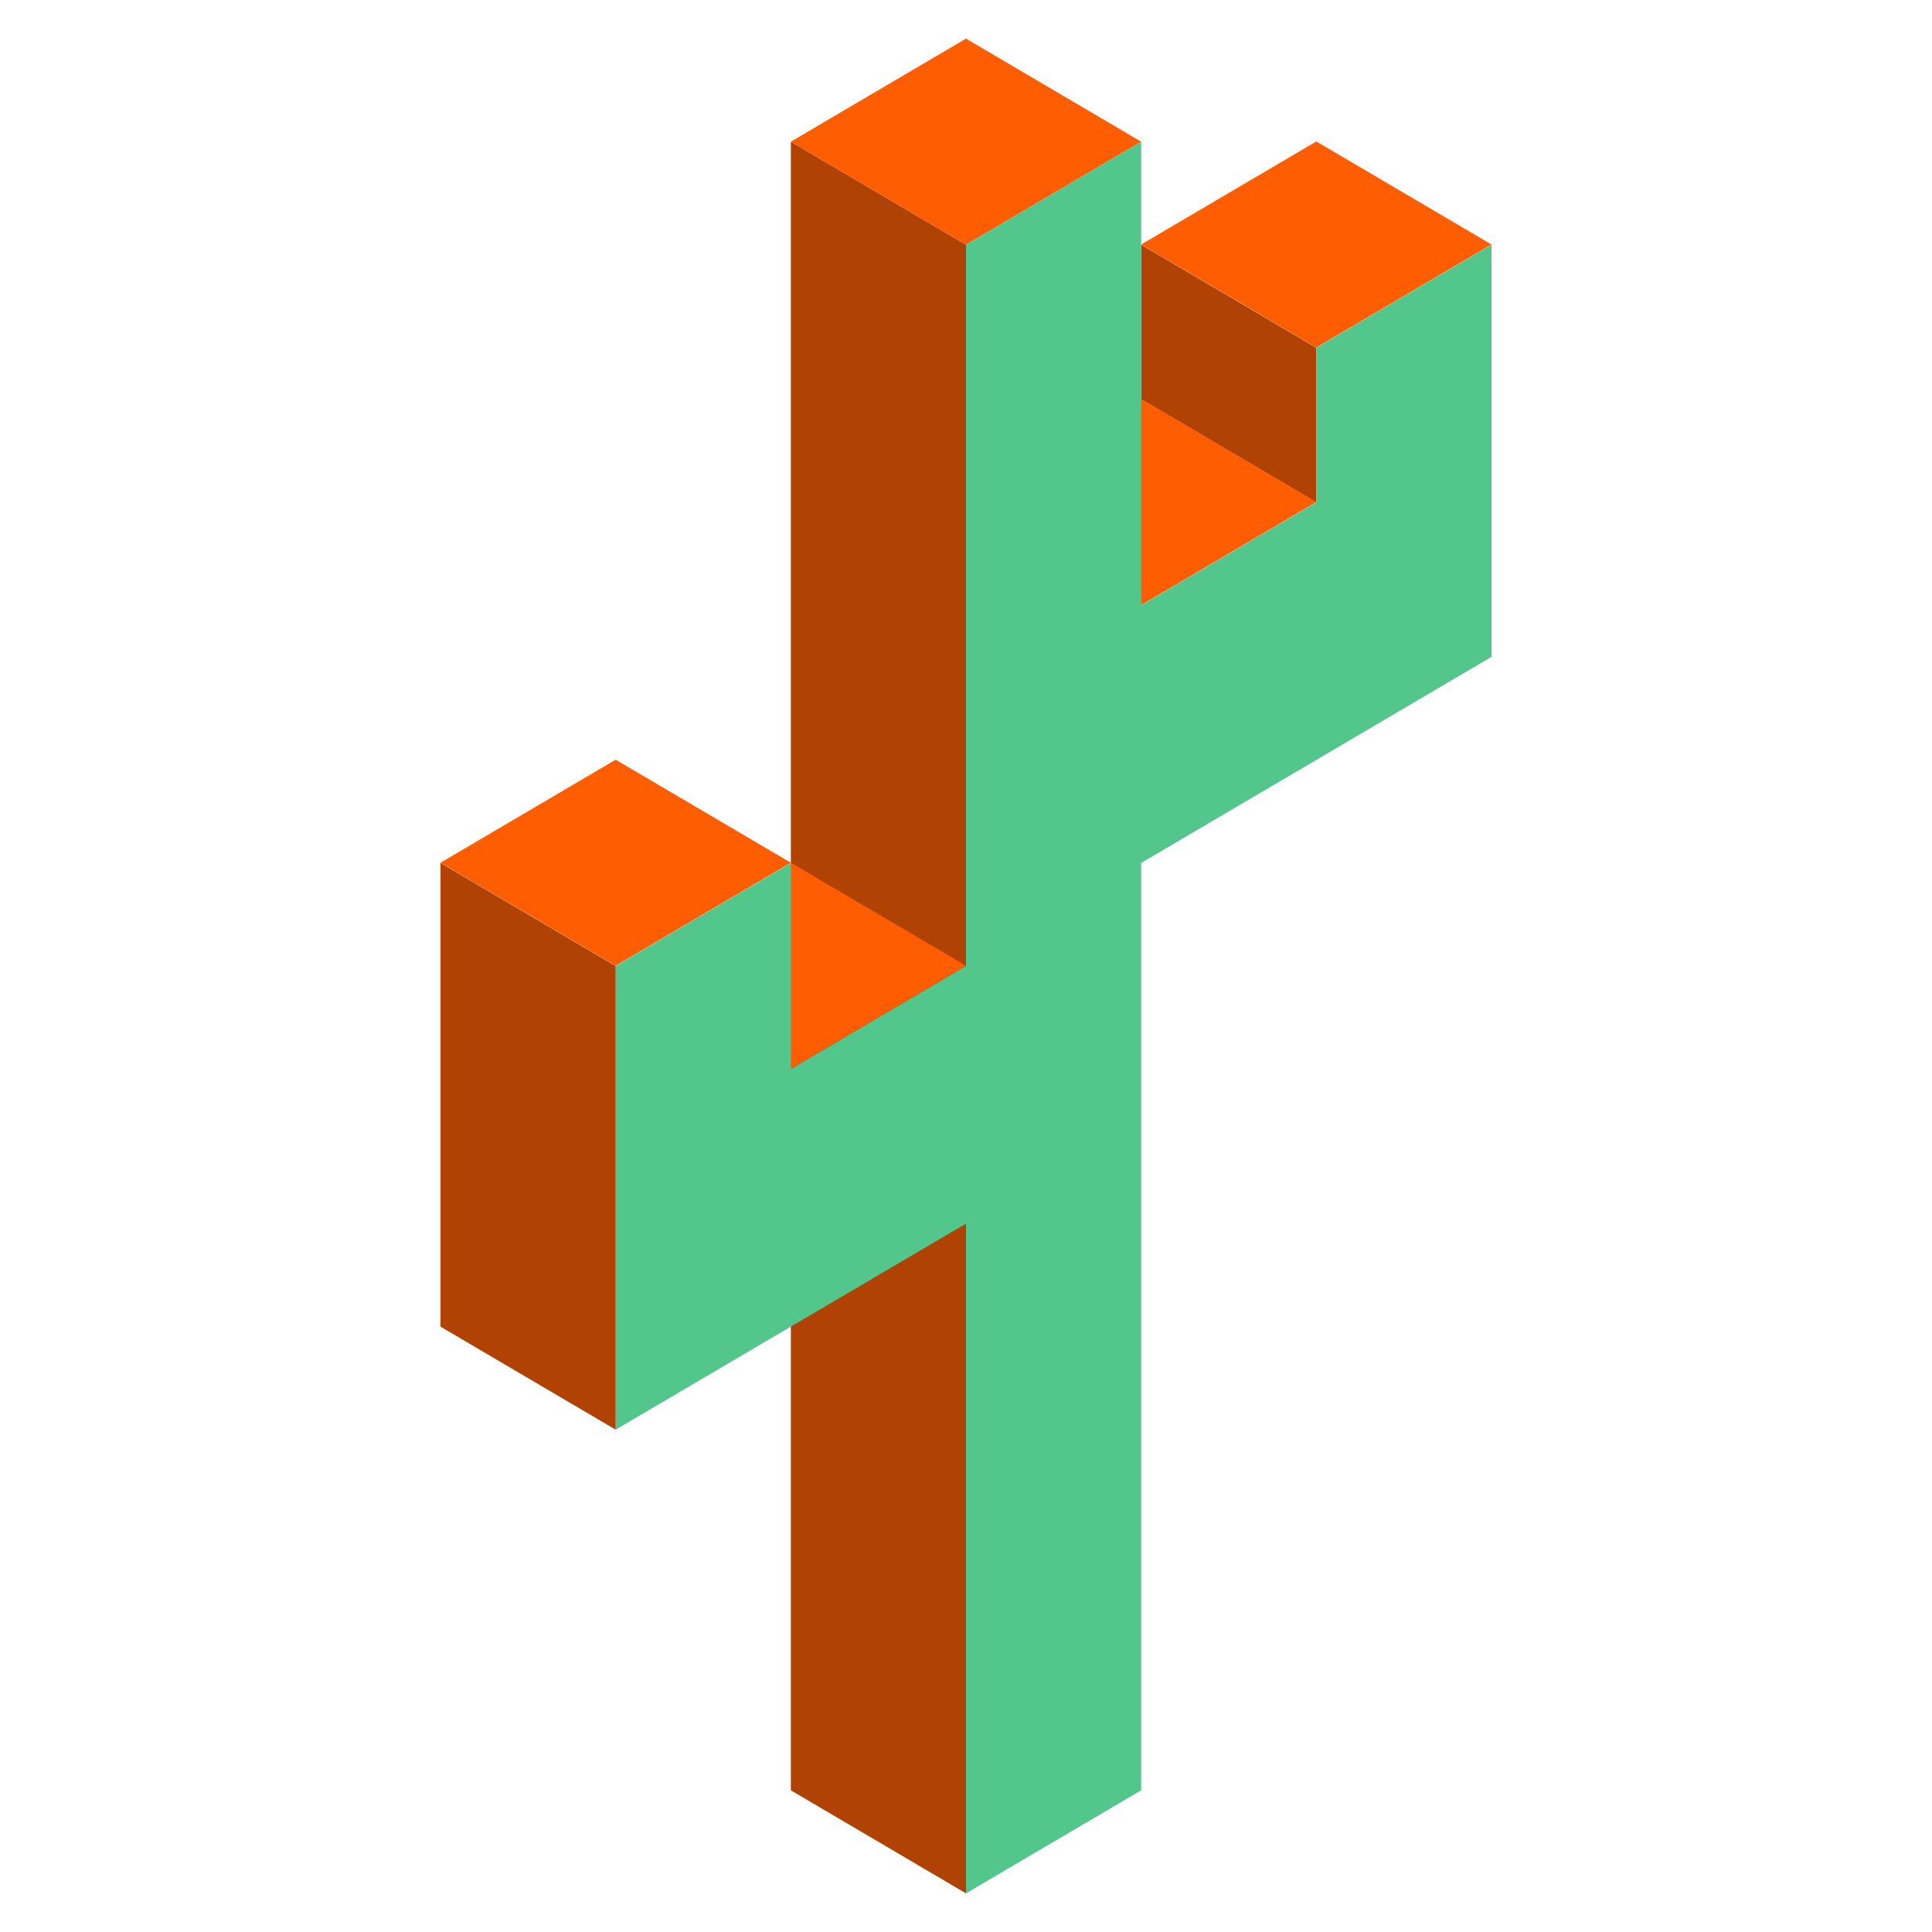
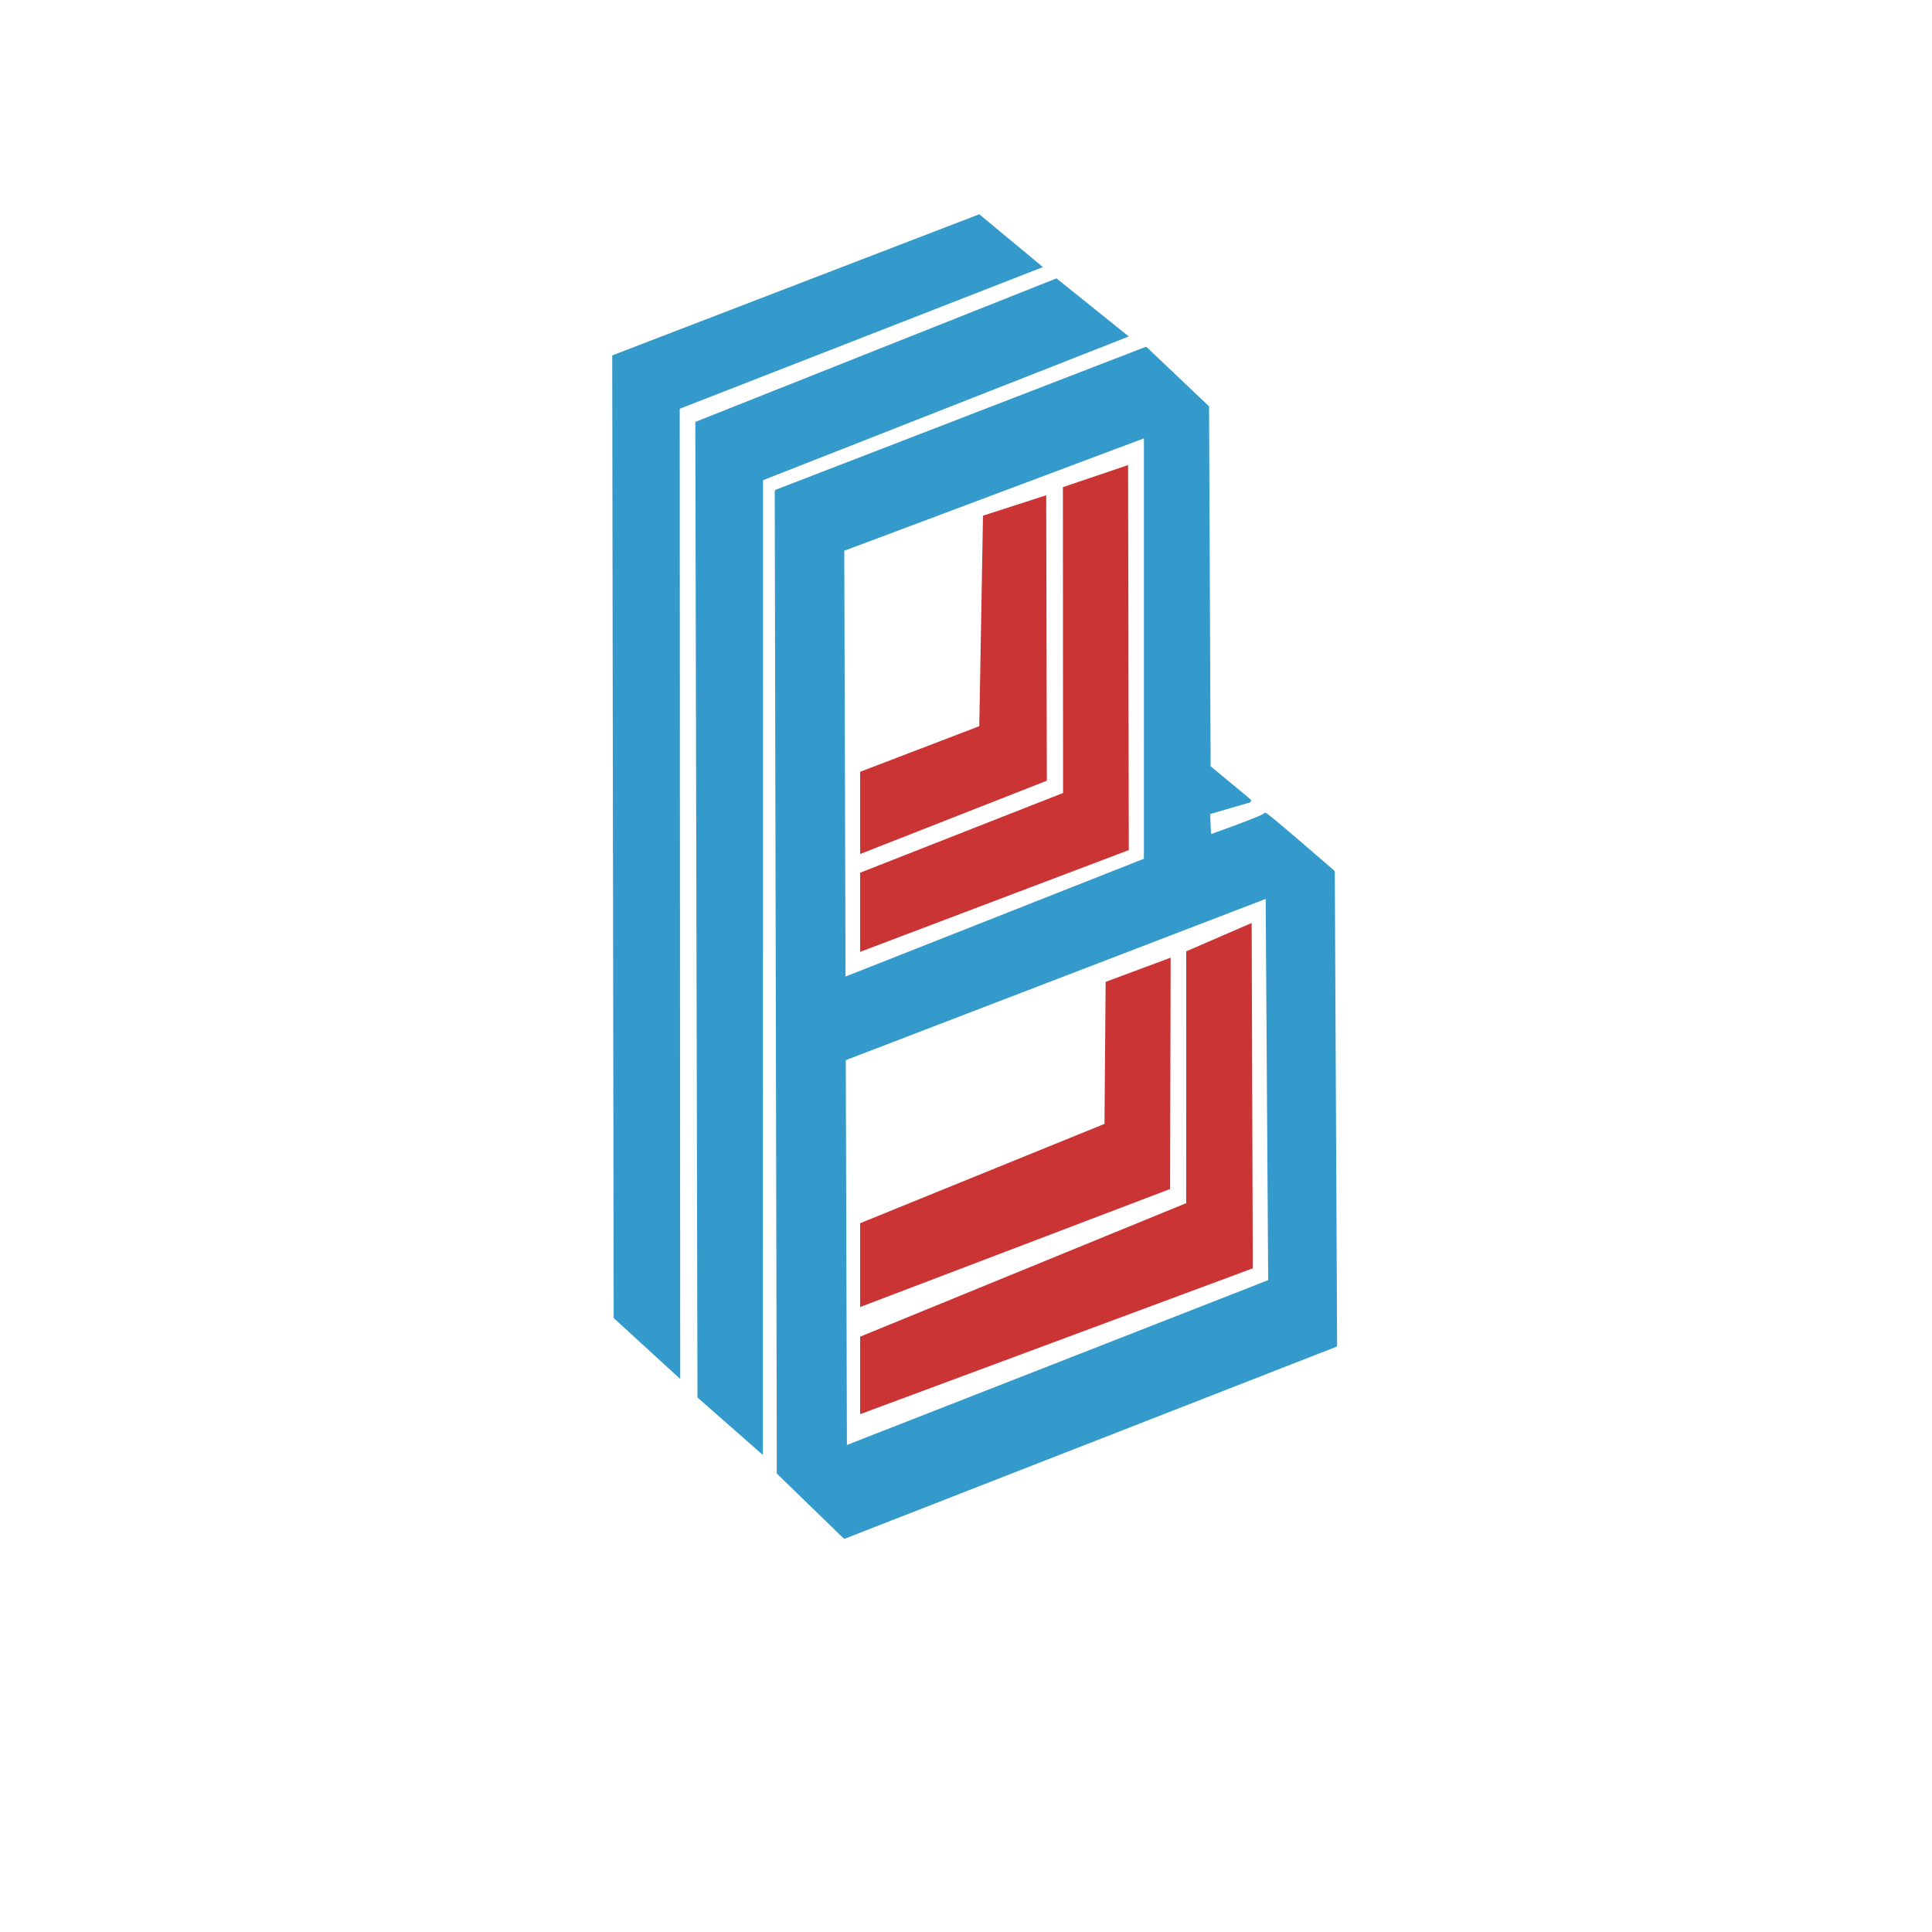
- <svg xmlns="http://www.w3.org/2000/svg" fill="none" viewBox="0 0 500 500">
-   <path fill="#B04304" d="M295.334 103.333v-40L340.667 90v40l-45.333-26.667ZM250.001 63.333l-45.334-26.666v426.666L250.001 490V63.333Z" />
-   <path fill="#FF5D01" d="m250.001 129.944 45.333-26.667 45.333 26.667-45.333 26.667-45.333-26.667ZM204.667 36.667 250.001 10l45.333 26.667-45.333 26.666-45.334-26.666ZM295.334 63.277l45.333-26.666L386 63.277l-45.333 26.667-45.333-26.667ZM114 223.277l45.333-26.667 45.334 26.667-45.334 26.667L114 223.277ZM250 249.944l-45.333-26.667v53.333L250 249.944Z" />
-   <path fill="#53C68C" d="m250 63.333 45.333-26.666v120L340.667 130V90L386 63.333V170l-90.667 53.333v240L250 490V316.667L159.333 370V250l45.334-26.667v53.334L250 250V63.333Z" />
-   <path fill="#B04304" d="M159.333 250 114 223.334v120L159.333 370V250Z" />
+ <svg xmlns="http://www.w3.org/2000/svg" width="100%" height="100%" viewBox="0 0 512 512" version="1.1" xml:space="preserve" style="fill-rule:evenodd;clip-rule:evenodd;stroke-linecap:round;stroke-linejoin:round;stroke-miterlimit:1.5;">
+   <g>
+     <path d="M279.974,73.771l19.168,15.395l-96.93,38.093l-0.034,258.331l-17.341,-15.24l-0.57,-258.537l95.707,-38.042Zm-99.707,291.675l-17.634,-16.151l-0.39,-255.105l97.277,-37.409l16.87,14l-96.256,37.545l0.133,257.12Z" style="fill:#3499cb;" />
+     <path d="M293.008,260.203l17.228,-6.412l-0.153,61.31l-82.135,31.274l0,-22.213l64.751,-26.323l0.309,-37.636Z" style="fill:#cb3434;" />
+     <path d="M314.369,252.115l17.336,-7.519l0.296,91.523l-104.053,38.652l0,-20.542l86.407,-35.38l0.014,-66.734Z" style="fill:#cb3434;" />
+     <path d="M205.809,130.237l17.507,15.347l80.326,-30.13l-0,112.736l-80.142,52.475l112.411,-43.165l0.671,102.092l-112.638,44.076l-0.706,-238.108l80.404,-53.111l16.272,15.453l0.413,95.39l10.723,8.901l-10.878,3.173l0.301,6.368c-0,0 14.914,-5.241 14.791,-5.818c-0.124,-0.576 17.973,15.164 17.973,15.164l0.611,125.407l-130.014,50.764l-17.47,-16.951l-0.555,-260.063l97.833,-37.788l-80.326,53.135l-17.507,-15.347Zm17.691,129.322l0.001,21.284l80.8,-53.181l-80.801,31.897Z" style="fill:#3499cb;stroke:#3499cb;stroke-width:1px;" />
+     <path d="M260.502,136.661l-0.982,55.786l-31.572,12.083l0,21.788l49.477,-19.419l-0.169,-75.648l-16.754,5.41Zm38.64,88.624l-71.194,26.966l0,-20.975l53.774,-21.128l-0.044,-81.047l17.279,-5.853l0.185,102.037Z" style="fill:#cb3434;" />
+   </g>
</svg>
